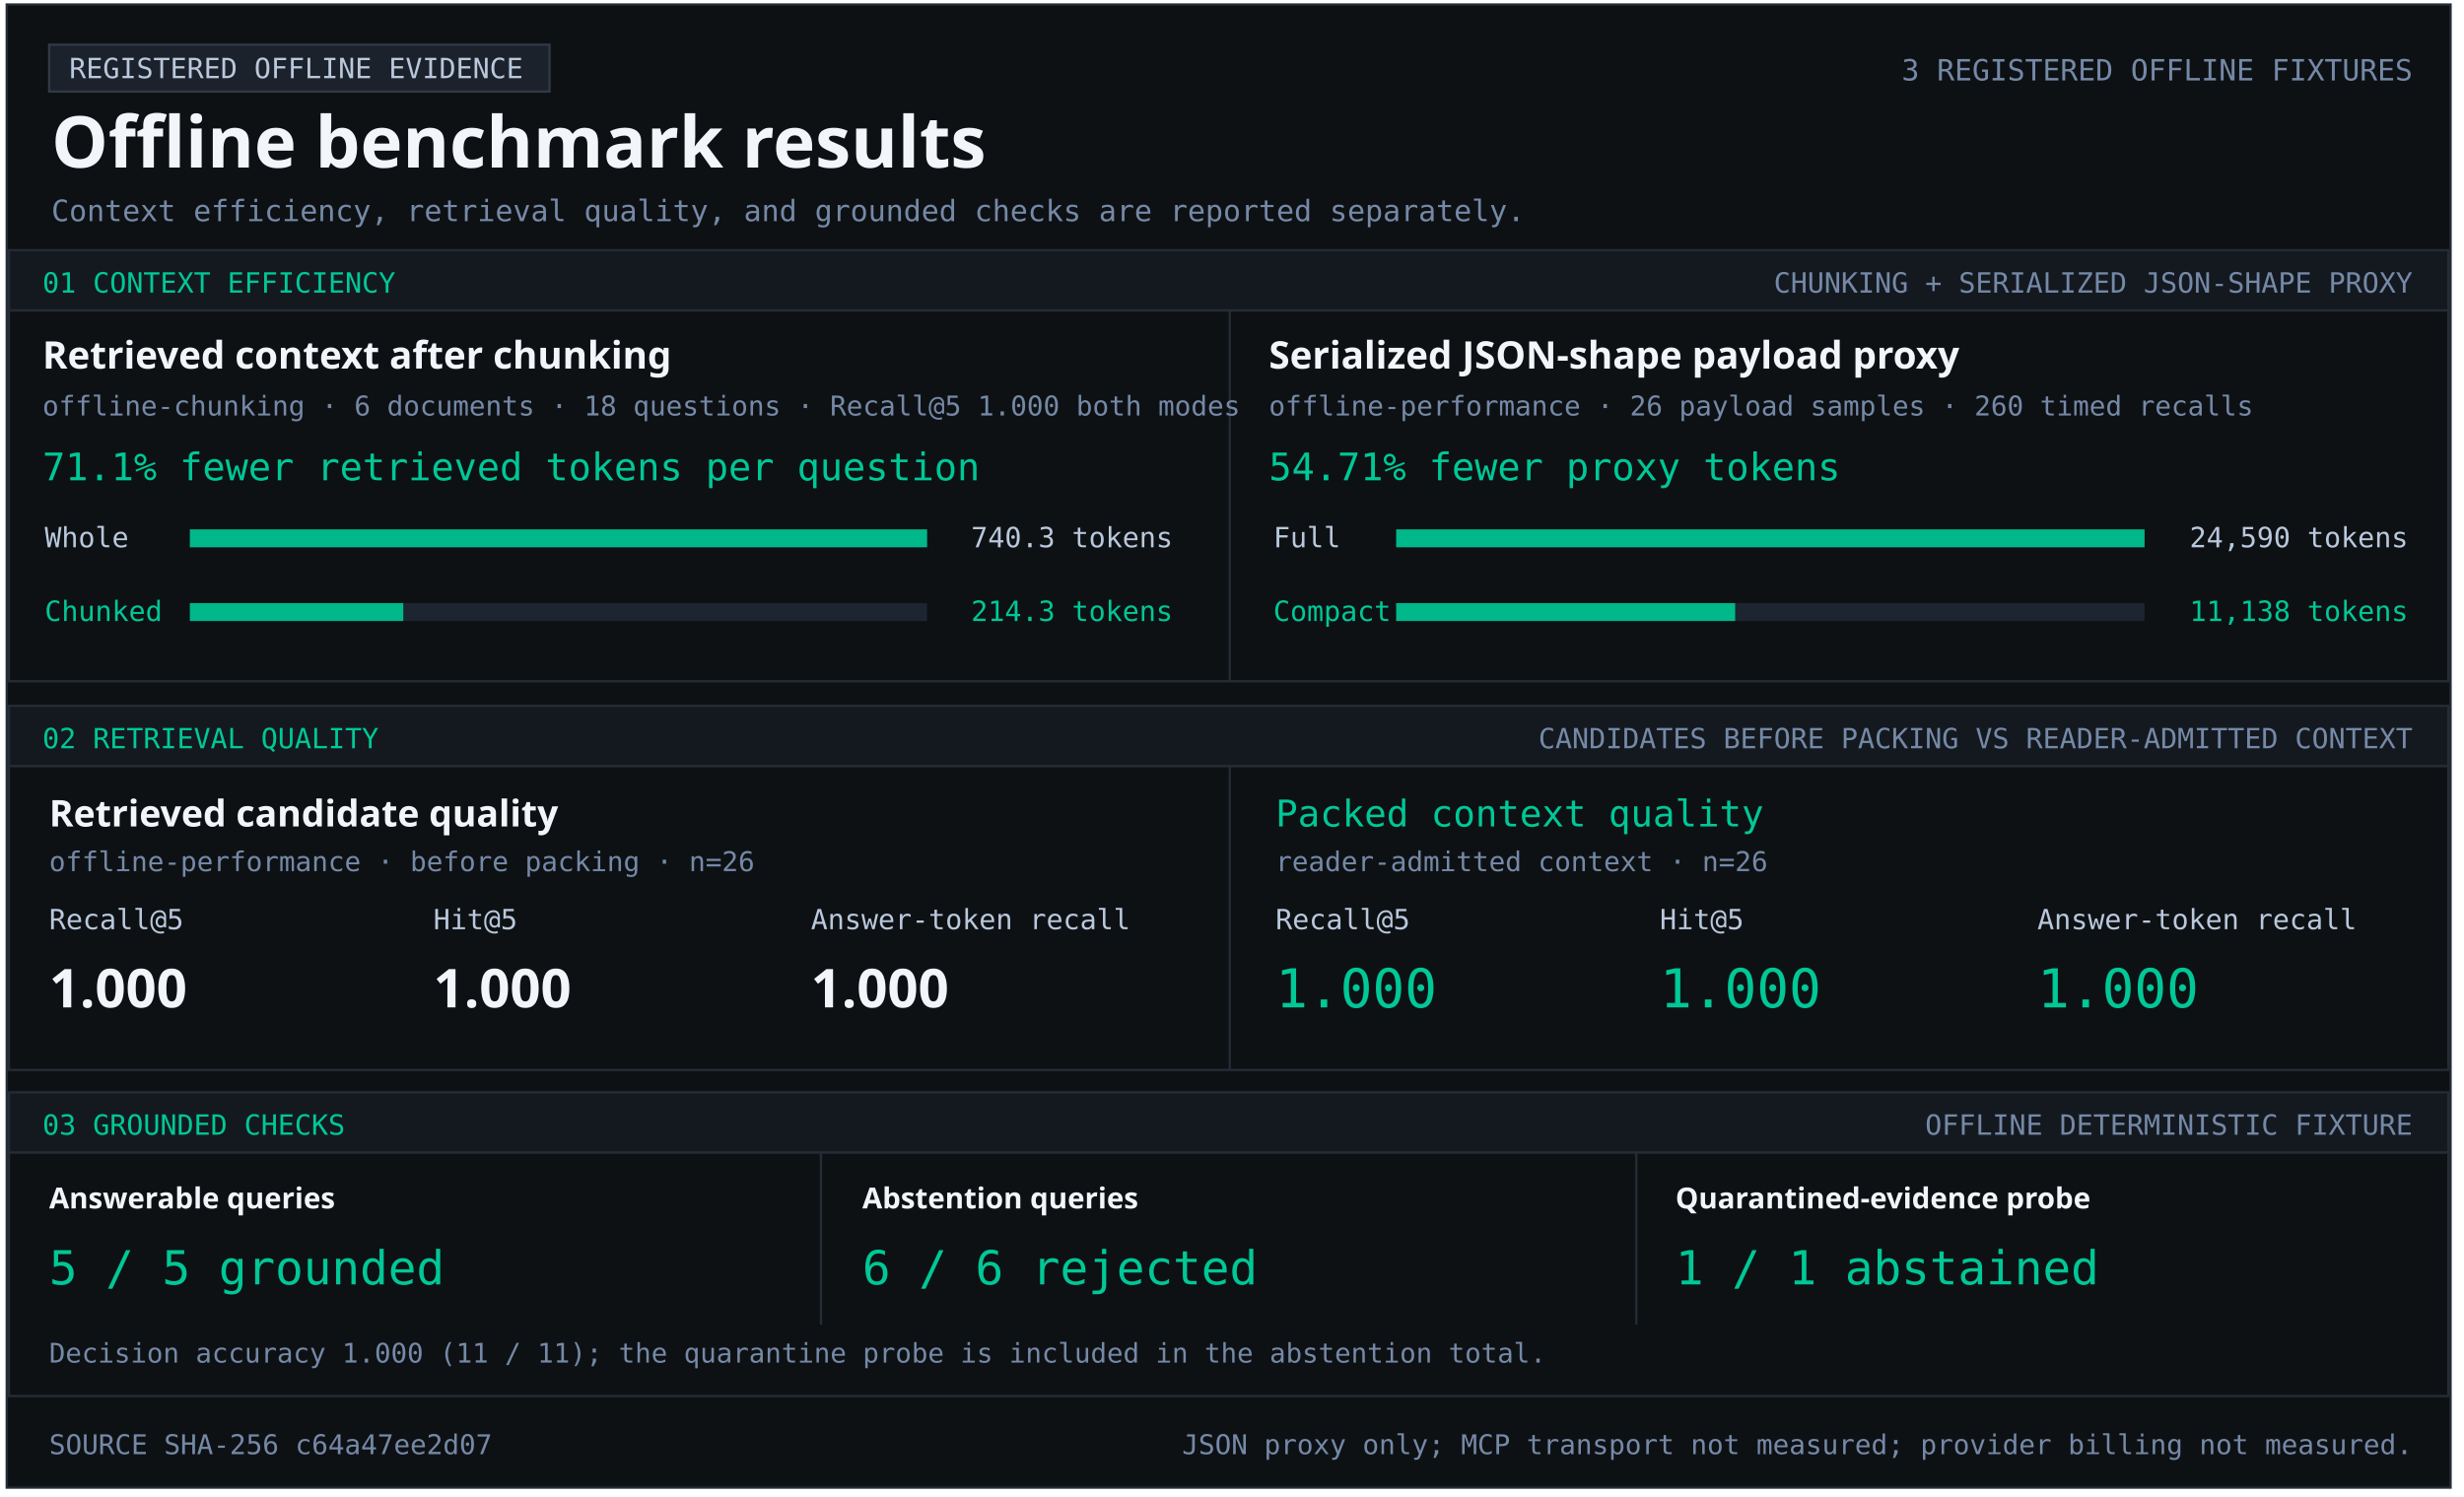
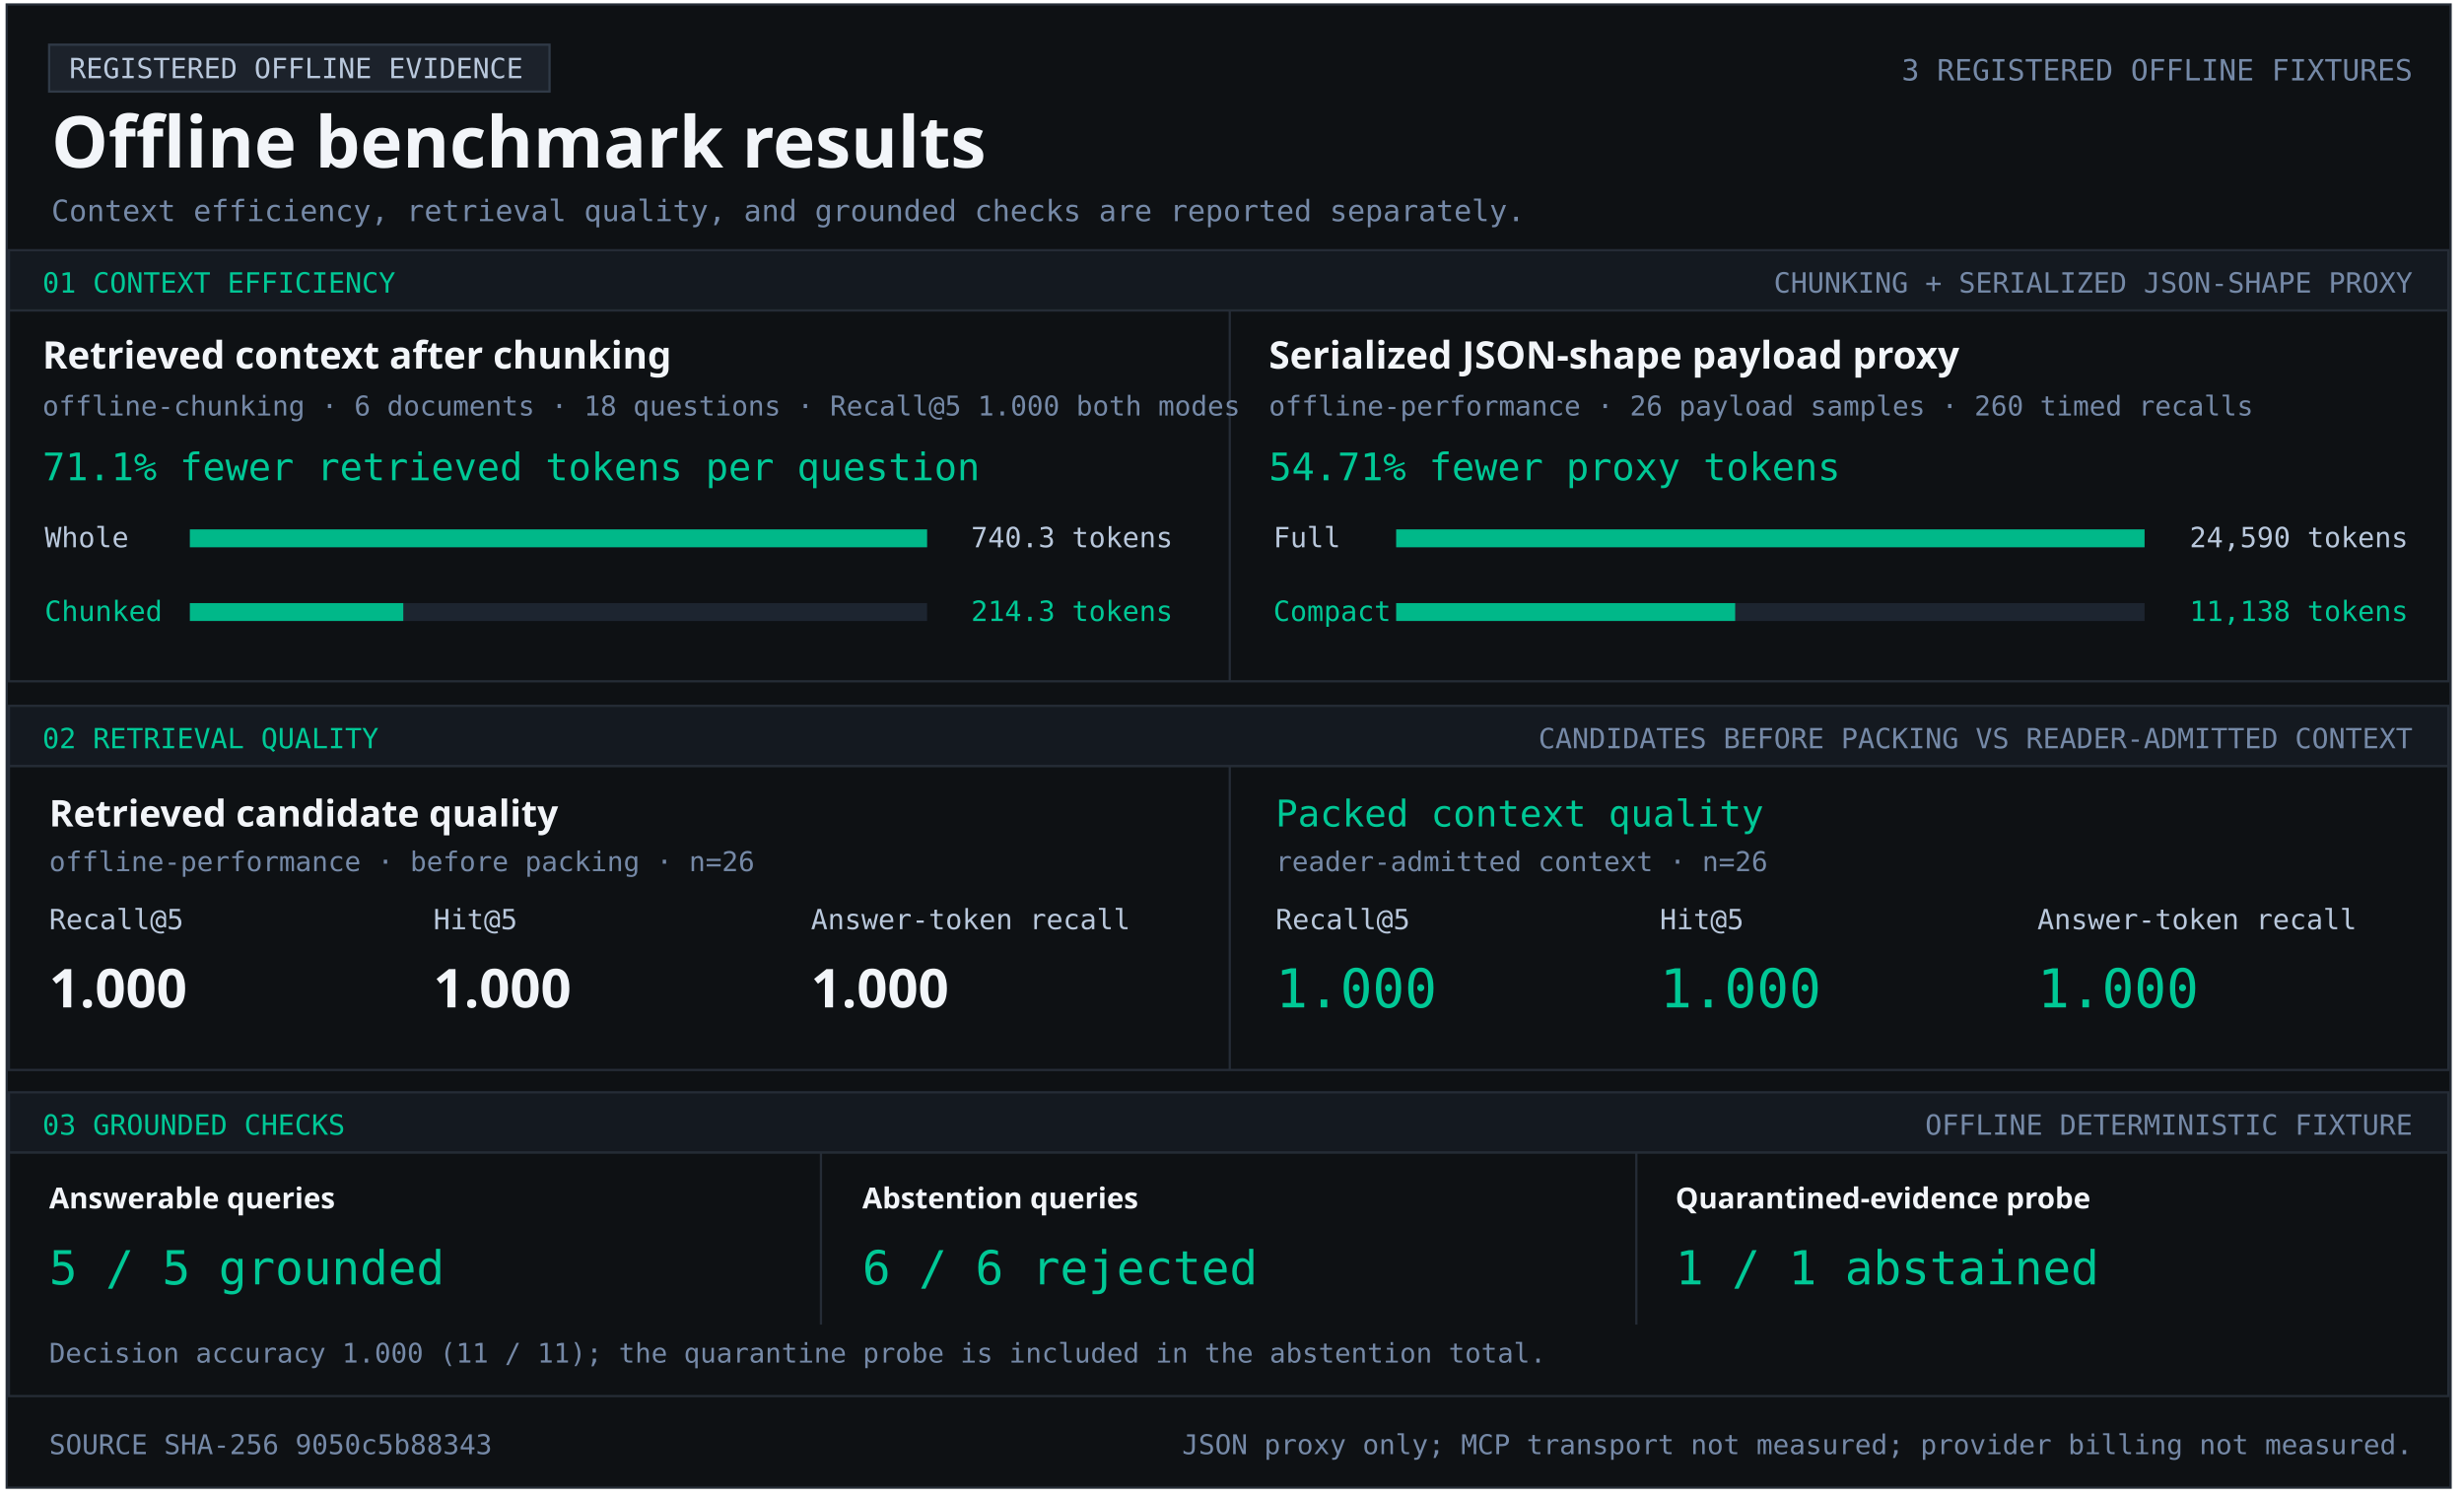
<svg xmlns="http://www.w3.org/2000/svg" width="1103" height="670" viewBox="0 0 1103 670" role="img" aria-labelledby="title desc">
  <style>text{font-family:Consolas,monospace;fill:#b9c8dc} .heading{font-family:Segoe UI,sans-serif;font-weight:700;fill:#f2f5f9} .green{fill:#00c896}.muted{fill:#7589a7}</style>
  <rect x="3" y="2" width="1094" height="664" fill="#0e1114" stroke="#252c36" />
  <rect x="22" y="20" width="224" height="21" fill="#1c222b" stroke="#303a47" />
  <text x="31" y="35" font-size="12.5" text-anchor="start">REGISTERED OFFLINE EVIDENCE</text>
  <text x="23" y="75" font-size="32" class="heading" text-anchor="start">Offline benchmark results</text>
  <text x="1080" y="36" font-size="13.1" class="muted" text-anchor="end">3 REGISTERED OFFLINE FIXTURES</text>
  <text x="23" y="99" font-size="13.2" class="muted" text-anchor="start">Context efficiency, retrieval quality, and grounded checks are reported separately.</text>
  <rect x="4" y="112" width="1092" height="27" fill="#141920" stroke="#252c36" />
  <text x="19" y="131" font-size="12.5" class="green" text-anchor="start">01  CONTEXT EFFICIENCY</text>
  <text x="1080" y="131" font-size="12.5" class="muted" text-anchor="end">CHUNKING + SERIALIZED JSON-SHAPE PROXY</text>
  <rect x="4" y="139" width="1092" height="166" fill="#0e1114" stroke="#252c36" />
  <rect x="550" y="139" width="1" height="166" fill="#252c36" />
  <text x="19" y="165" font-size="17" class="heading" text-anchor="start">Retrieved context after chunking</text>
  <text x="19" y="186" font-size="12.2" class="muted" text-anchor="start">offline-chunking · 6 documents · 18 questions · Recall@5 1.000 both modes</text>
  <text x="19" y="215" font-size="17" class="green" text-anchor="start">71.1% fewer retrieved tokens per question</text>
  <text x="20" y="245" font-size="12.5" text-anchor="start">Whole</text>
  <rect x="85" y="237" width="330" height="8" fill="#1d2530" />
  <rect x="85" y="237" width="330.00" height="8" fill="#00b889" />
  <text x="525" y="245" font-size="12.5" text-anchor="end">740.3 tokens</text>
  <text x="20" y="278" font-size="12.5" class="green" text-anchor="start">Chunked</text>
  <rect x="85" y="270" width="330" height="8" fill="#1d2530" />
  <rect x="85" y="270" width="95.53" height="8" fill="#00b889" />
  <text x="525" y="278" font-size="12.5" class="green" text-anchor="end">214.3 tokens</text>
  <text x="568" y="165" font-size="17" class="heading" text-anchor="start">Serialized JSON-shape payload proxy</text>
  <text x="568" y="186" font-size="12.2" class="muted" text-anchor="start">offline-performance · 26 payload samples · 260 timed recalls</text>
  <text x="568" y="215" font-size="17" class="green" text-anchor="start">54.71% fewer proxy tokens</text>
  <text x="570" y="245" font-size="12.5" text-anchor="start">Full</text>
  <rect x="625" y="237" width="335" height="8" fill="#1d2530" />
  <rect x="625" y="237" width="335.00" height="8" fill="#00b889" />
  <text x="1078" y="245" font-size="12.5" text-anchor="end">24,590 tokens</text>
  <text x="570" y="278" font-size="12.5" class="green" text-anchor="start">Compact</text>
  <rect x="625" y="270" width="335" height="8" fill="#1d2530" />
  <rect x="625" y="270" width="151.74" height="8" fill="#00b889" />
  <text x="1078" y="278" font-size="12.5" class="green" text-anchor="end">11,138 tokens</text>
  <rect x="4" y="316" width="1092" height="27" fill="#141920" stroke="#252c36" />
  <text x="19" y="335" font-size="12.5" class="green" text-anchor="start">02  RETRIEVAL QUALITY</text>
  <text x="1080" y="335" font-size="12.5" class="muted" text-anchor="end">CANDIDATES BEFORE PACKING VS READER-ADMITTED CONTEXT</text>
  <rect x="4" y="343" width="1092" height="136" fill="#0e1114" stroke="#252c36" />
  <rect x="550" y="343" width="1" height="136" fill="#252c36" />
  <text x="22" y="370" font-size="16.5" class="heading" text-anchor="start">Retrieved candidate quality</text>
  <text x="22" y="390" font-size="12.2" class="muted" text-anchor="start">offline-performance · before packing · n=26</text>
  <text x="22" y="416" font-size="12.5" text-anchor="start">Recall@5</text>
  <text x="194" y="416" font-size="12.5" text-anchor="start">Hit@5</text>
  <text x="363" y="416" font-size="12.5" text-anchor="start">Answer-token recall</text>
  <text x="22" y="451" font-size="24" class="heading" text-anchor="start">1.000</text>
  <text x="194" y="451" font-size="24" class="heading" text-anchor="start">1.000</text>
  <text x="363" y="451" font-size="24" class="heading" text-anchor="start">1.000</text>
  <text x="571" y="370" font-size="16.5" class="green" text-anchor="start">Packed context quality</text>
  <text x="571" y="390" font-size="12.2" class="muted" text-anchor="start">reader-admitted context · n=26</text>
  <text x="571" y="416" font-size="12.5" text-anchor="start">Recall@5</text>
  <text x="743" y="416" font-size="12.5" text-anchor="start">Hit@5</text>
  <text x="912" y="416" font-size="12.5" text-anchor="start">Answer-token recall</text>
  <text x="571" y="451" font-size="24" class="green" text-anchor="start">1.000</text>
  <text x="743" y="451" font-size="24" class="green" text-anchor="start">1.000</text>
  <text x="912" y="451" font-size="24" class="green" text-anchor="start">1.000</text>
  <rect x="4" y="489" width="1092" height="27" fill="#141920" stroke="#252c36" />
  <text x="19" y="508" font-size="12.5" class="green" text-anchor="start">03  GROUNDED CHECKS</text>
  <text x="1080" y="508" font-size="12.5" class="muted" text-anchor="end">OFFLINE DETERMINISTIC FIXTURE</text>
  <rect x="4" y="516" width="1092" height="109" fill="#0e1114" stroke="#252c36" />
  <rect x="367" y="516" width="1" height="77" fill="#252c36" />
  <rect x="732" y="516" width="1" height="77" fill="#252c36" />
  <text x="22" y="541" font-size="13" class="heading" text-anchor="start">Answerable queries</text>
  <text x="22" y="575" font-size="21" class="green" text-anchor="start">5 / 5 grounded</text>
  <text x="386" y="541" font-size="13" class="heading" text-anchor="start">Abstention queries</text>
  <text x="386" y="575" font-size="21" class="green" text-anchor="start">6 / 6 rejected</text>
  <text x="750" y="541" font-size="13" class="heading" text-anchor="start">Quarantined-evidence probe</text>
  <text x="750" y="575" font-size="21" class="green" text-anchor="start">1 / 1 abstained</text>
  <text x="22" y="610" font-size="12.1" class="muted" text-anchor="start">Decision accuracy 1.000 (11 / 11); the quarantine probe is included in the abstention total.</text>
-   <text x="22" y="651" font-size="12.2" class="muted" text-anchor="start">SOURCE SHA-256  c64a47ee2d07</text>
+   <text x="22" y="651" font-size="12.2" class="muted" text-anchor="start">SOURCE SHA-256  9050c5b88343</text>
  <text x="1080" y="651" font-size="12.2" class="muted" text-anchor="end">JSON proxy only; MCP transport not measured; provider billing not measured.</text>
</svg>
